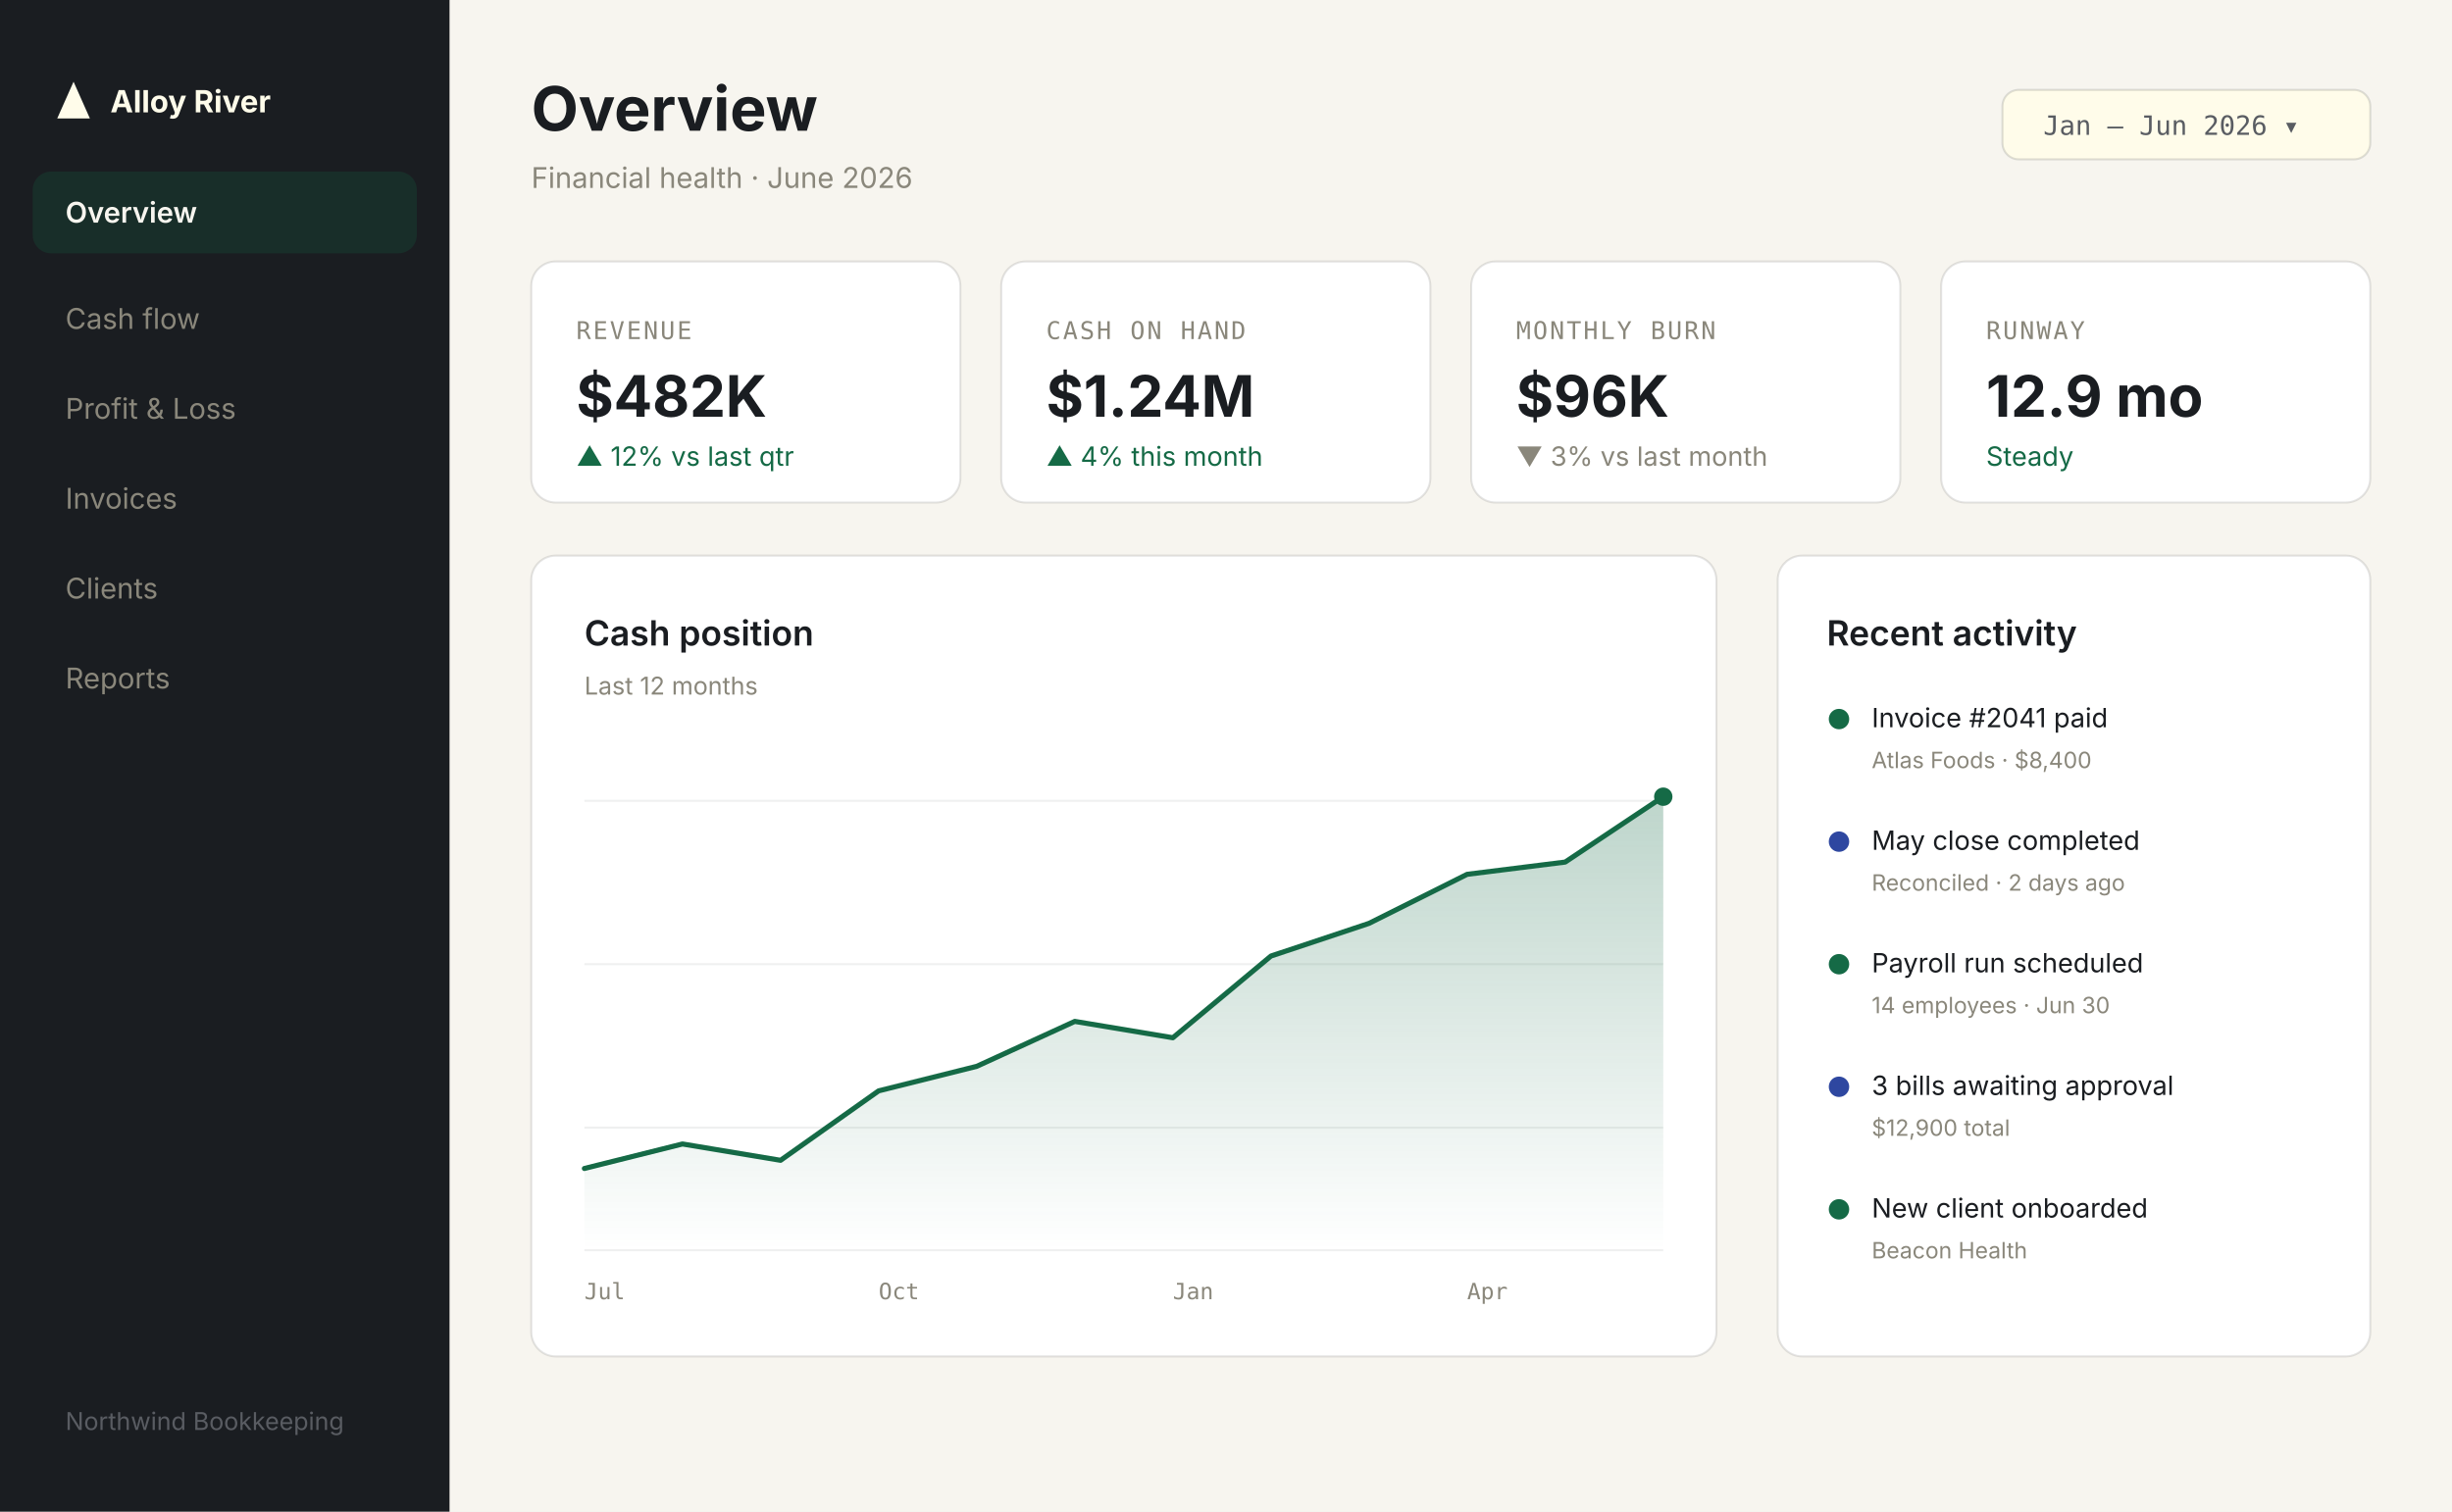
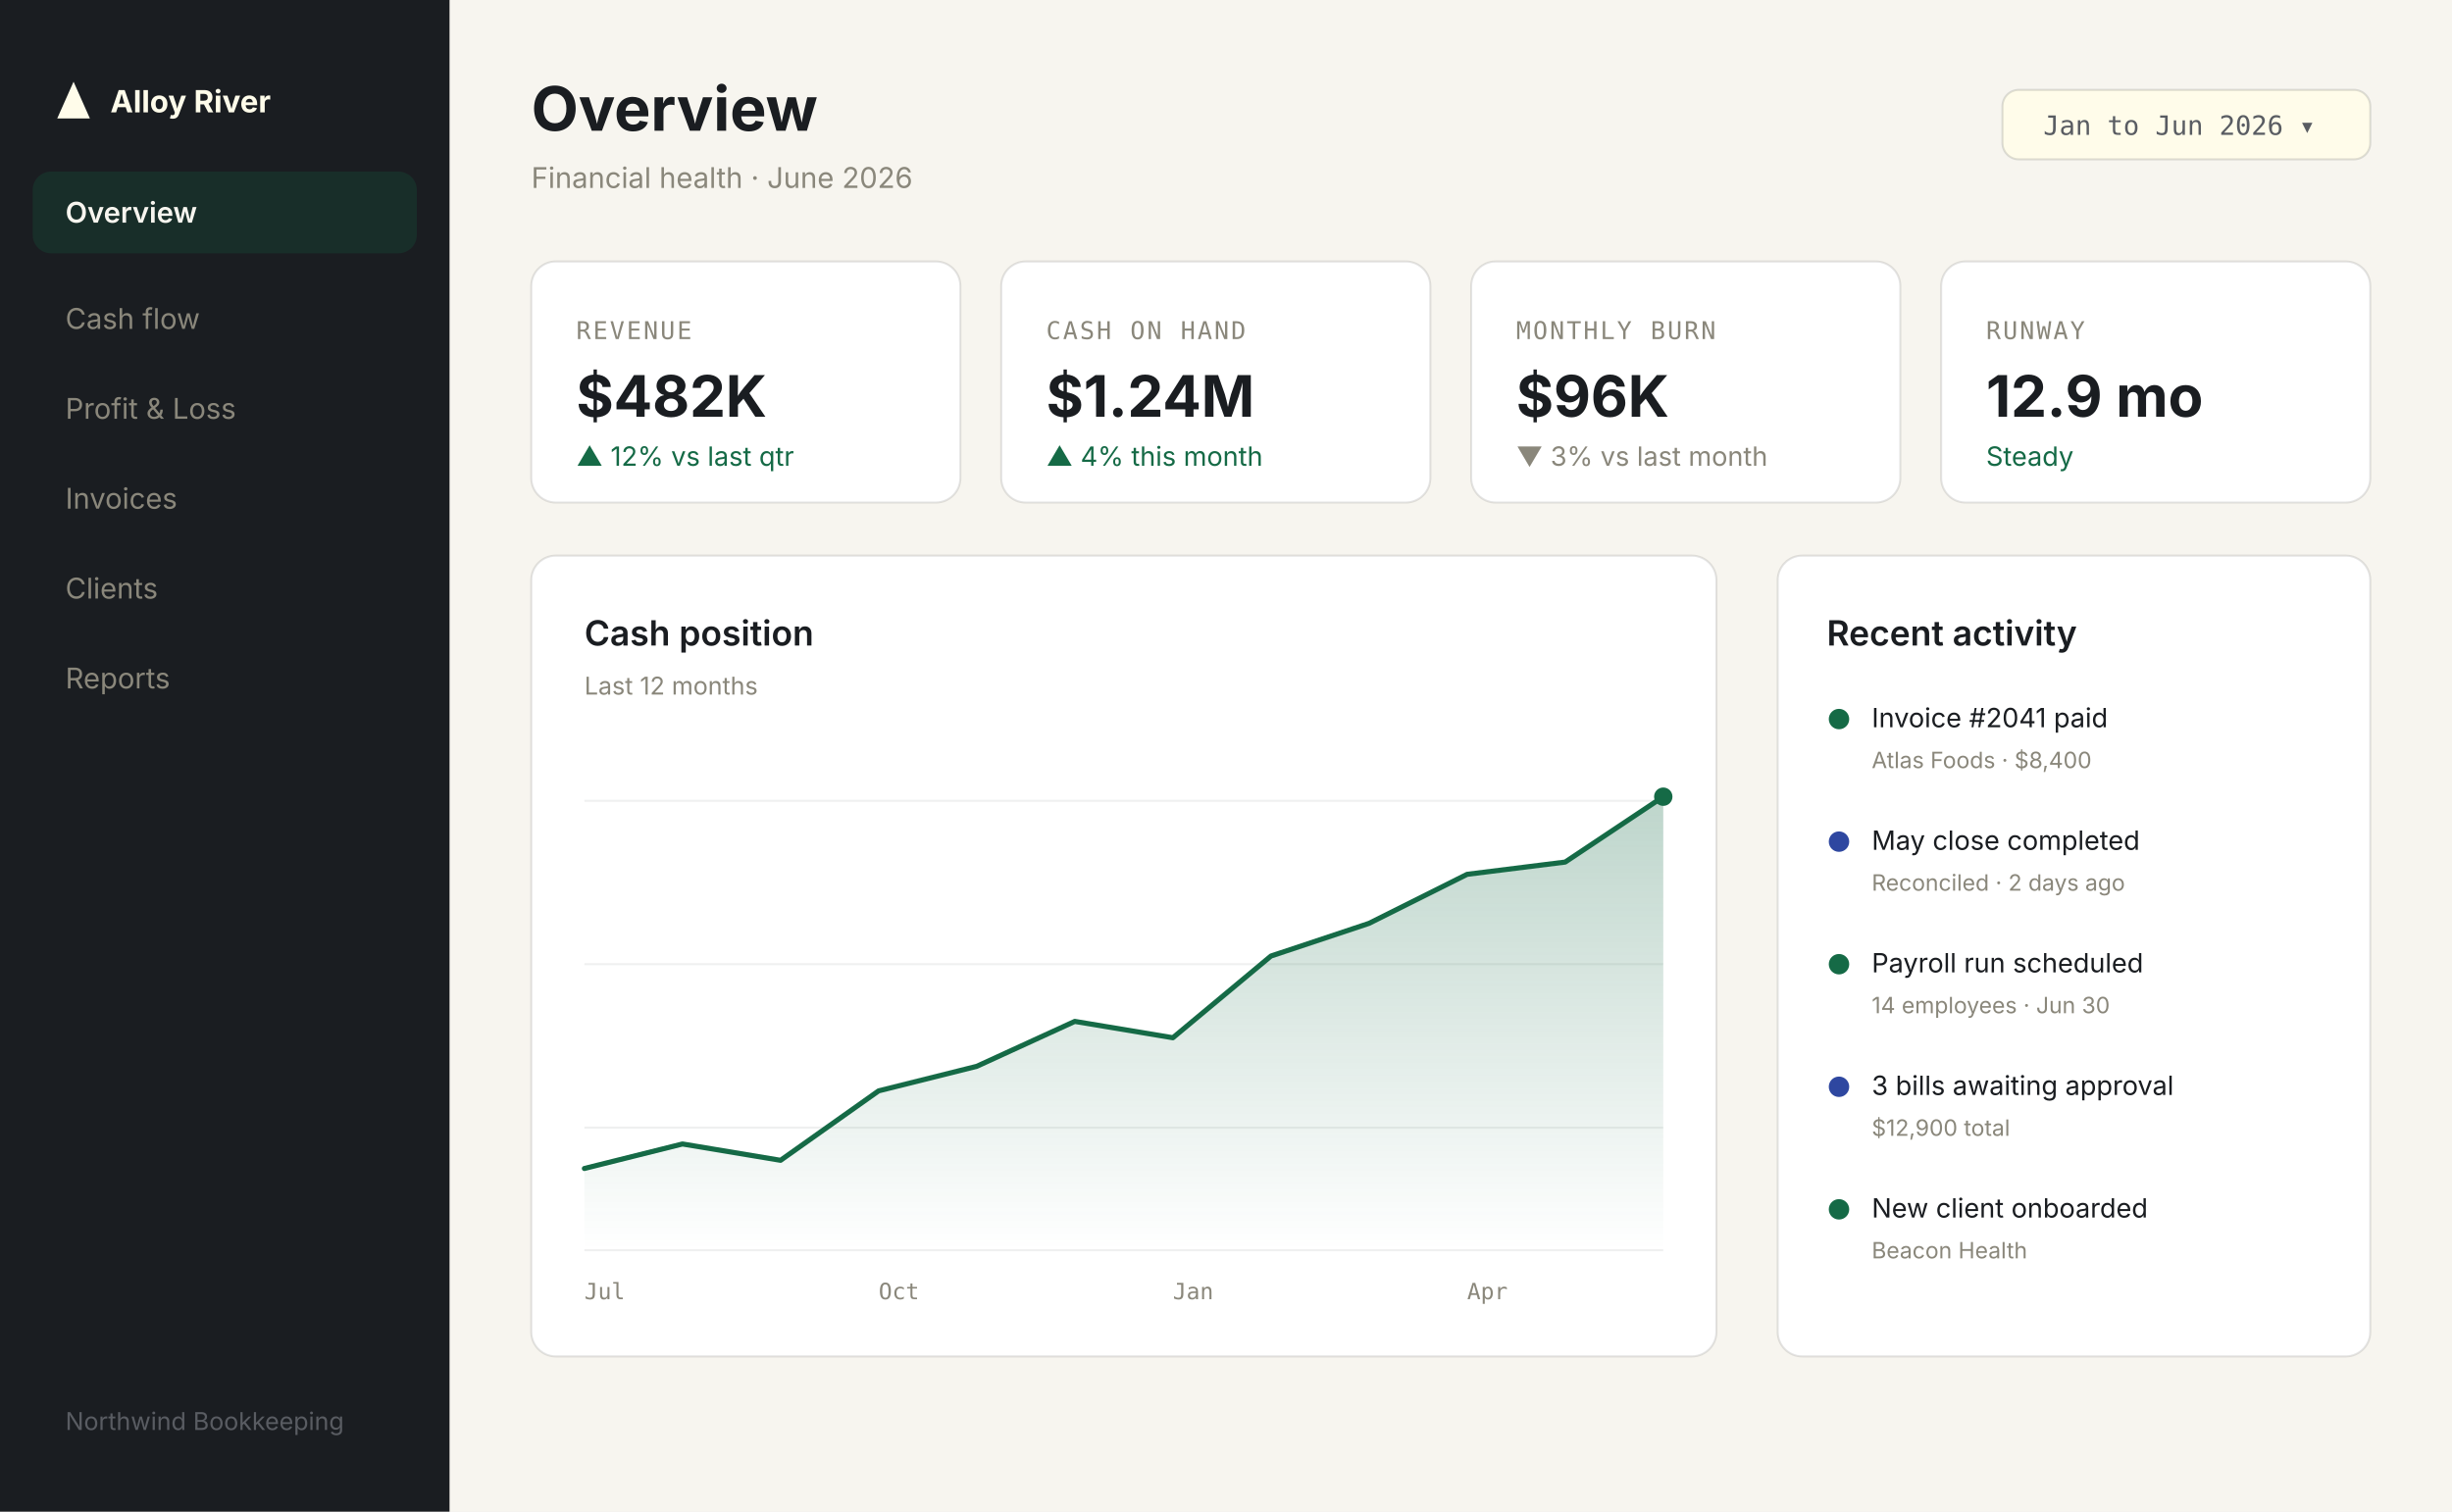
<svg xmlns="http://www.w3.org/2000/svg" viewBox="0 0 1200 740" font-family="Inter, Arial, sans-serif">
  <defs>
    <linearGradient id="area" x1="0" y1="0" x2="0" y2="1">
      <stop offset="0%" stop-color="#156A46" stop-opacity="0.28" />
      <stop offset="100%" stop-color="#156A46" stop-opacity="0" />
    </linearGradient>
  </defs>
  <rect width="1200" height="740" fill="#F7F5EF" />
  <rect width="220" height="740" fill="#1A1D21" />
  <g transform="translate(28,40)">
    <polygon points="0,18 16,18 8,0" fill="#FFFCEA" />
    <text x="26" y="15" fill="#FFFCEA" font-size="15" font-weight="700">Alloy River</text>
  </g>
  <g font-size="14" fill="#8A877B">
    <rect x="16" y="84" width="188" height="40" rx="9" fill="#156A46" fill-opacity="0.22" />
    <text x="32" y="109" fill="#F7F5EF" font-weight="600">Overview</text>
    <text x="32" y="161">Cash flow</text>
    <text x="32" y="205">Profit &amp; Loss</text>
    <text x="32" y="249">Invoices</text>
    <text x="32" y="293">Clients</text>
    <text x="32" y="337">Reports</text>
  </g>
  <text x="32" y="700" fill="#595C62" font-size="12">Northwind Bookkeeping</text>
  <text x="260" y="64" fill="#1A1D21" font-size="30" font-weight="700">Overview</text>
  <text x="260" y="92" fill="#8A877B" font-size="14">Financial health · June 2026</text>
  <rect x="980" y="44" width="180" height="34" rx="8" fill="#FFFCEA" stroke="#1A1D21" stroke-opacity="0.14" />
-   <text x="1000" y="66" fill="#595C62" font-size="13" font-family="Geist Mono, monospace">Jan – Jun 2026 ▾</text>
+   <text x="1000" y="66" fill="#595C62" font-size="13" font-family="Geist Mono, monospace">Jan to Jun 2026 ▾</text>
  <g>
    <g transform="translate(260,128)">
      <rect width="210" height="118" rx="12" fill="#FFFFFF" stroke="#1A1D21" stroke-opacity="0.12" />
      <text x="22" y="38" fill="#8A877B" font-size="12" font-family="Geist Mono, monospace" letter-spacing="1">REVENUE</text>
      <text x="22" y="76" fill="#1A1D21" font-size="28" font-weight="700">$482K</text>
      <text x="22" y="100" fill="#156A46" font-size="13">▲ 12% vs last qtr</text>
    </g>
    <g transform="translate(490,128)">
      <rect width="210" height="118" rx="12" fill="#FFFFFF" stroke="#1A1D21" stroke-opacity="0.12" />
      <text x="22" y="38" fill="#8A877B" font-size="12" font-family="Geist Mono, monospace" letter-spacing="1">CASH ON HAND</text>
      <text x="22" y="76" fill="#1A1D21" font-size="28" font-weight="700">$1.24M</text>
      <text x="22" y="100" fill="#156A46" font-size="13">▲ 4% this month</text>
    </g>
    <g transform="translate(720,128)">
      <rect width="210" height="118" rx="12" fill="#FFFFFF" stroke="#1A1D21" stroke-opacity="0.12" />
      <text x="22" y="38" fill="#8A877B" font-size="12" font-family="Geist Mono, monospace" letter-spacing="1">MONTHLY BURN</text>
      <text x="22" y="76" fill="#1A1D21" font-size="28" font-weight="700">$96K</text>
      <text x="22" y="100" fill="#8A877B" font-size="13">▼ 3% vs last month</text>
    </g>
    <g transform="translate(950,128)">
      <rect width="210" height="118" rx="12" fill="#FFFFFF" stroke="#1A1D21" stroke-opacity="0.12" />
      <text x="22" y="38" fill="#8A877B" font-size="12" font-family="Geist Mono, monospace" letter-spacing="1">RUNWAY</text>
      <text x="22" y="76" fill="#1A1D21" font-size="28" font-weight="700">12.9 mo</text>
      <text x="22" y="100" fill="#156A46" font-size="13">Steady</text>
    </g>
  </g>
  <g transform="translate(260,272)">
    <rect width="580" height="392" rx="12" fill="#FFFFFF" stroke="#1A1D21" stroke-opacity="0.12" />
    <text x="26" y="44" fill="#1A1D21" font-size="17" font-weight="600">Cash position</text>
    <text x="26" y="68" fill="#8A877B" font-size="12">Last 12 months</text>
    <g stroke="#1A1D21" stroke-opacity="0.07">
      <line x1="26" y1="120" x2="554" y2="120" />
      <line x1="26" y1="200" x2="554" y2="200" />
      <line x1="26" y1="280" x2="554" y2="280" />
      <line x1="26" y1="340" x2="554" y2="340" />
    </g>
    <path d="M26,300 L74,288 L122,296 L170,262 L218,250 L266,228 L314,236 L362,196 L410,180 L458,156 L506,150 L554,118 L554,340 L26,340 Z" fill="url(#area)" />
    <path d="M26,300 L74,288 L122,296 L170,262 L218,250 L266,228 L314,236 L362,196 L410,180 L458,156 L506,150 L554,118" fill="none" stroke="#156A46" stroke-width="2.5" stroke-linejoin="round" stroke-linecap="round" />
    <circle cx="554" cy="118" r="4.5" fill="#156A46" />
    <g fill="#8A877B" font-size="11" font-family="Geist Mono, monospace">
      <text x="26" y="364">Jul</text>
      <text x="170" y="364">Oct</text>
      <text x="314" y="364">Jan</text>
      <text x="458" y="364">Apr</text>
    </g>
  </g>
  <g transform="translate(870,272)">
    <rect width="290" height="392" rx="12" fill="#FFFFFF" stroke="#1A1D21" stroke-opacity="0.12" />
    <text x="24" y="44" fill="#1A1D21" font-size="17" font-weight="600">Recent activity</text>
    <g font-size="13">
      <g transform="translate(24,74)">
        <circle cx="6" cy="6" r="5" fill="#156A46" />
        <text x="22" y="10" fill="#1A1D21">Invoice #2041 paid</text>
        <text x="22" y="30" fill="#8A877B" font-size="11">Atlas Foods · $8,400</text>
      </g>
      <g transform="translate(24,134)">
        <circle cx="6" cy="6" r="5" fill="#2E47A0" />
        <text x="22" y="10" fill="#1A1D21">May close completed</text>
        <text x="22" y="30" fill="#8A877B" font-size="11">Reconciled · 2 days ago</text>
      </g>
      <g transform="translate(24,194)">
        <circle cx="6" cy="6" r="5" fill="#156A46" />
        <text x="22" y="10" fill="#1A1D21">Payroll run scheduled</text>
        <text x="22" y="30" fill="#8A877B" font-size="11">14 employees · Jun 30</text>
      </g>
      <g transform="translate(24,254)">
        <circle cx="6" cy="6" r="5" fill="#2E47A0" />
        <text x="22" y="10" fill="#1A1D21">3 bills awaiting approval</text>
        <text x="22" y="30" fill="#8A877B" font-size="11">$12,900 total</text>
      </g>
      <g transform="translate(24,314)">
        <circle cx="6" cy="6" r="5" fill="#156A46" />
        <text x="22" y="10" fill="#1A1D21">New client onboarded</text>
        <text x="22" y="30" fill="#8A877B" font-size="11">Beacon Health</text>
      </g>
    </g>
  </g>
</svg>
